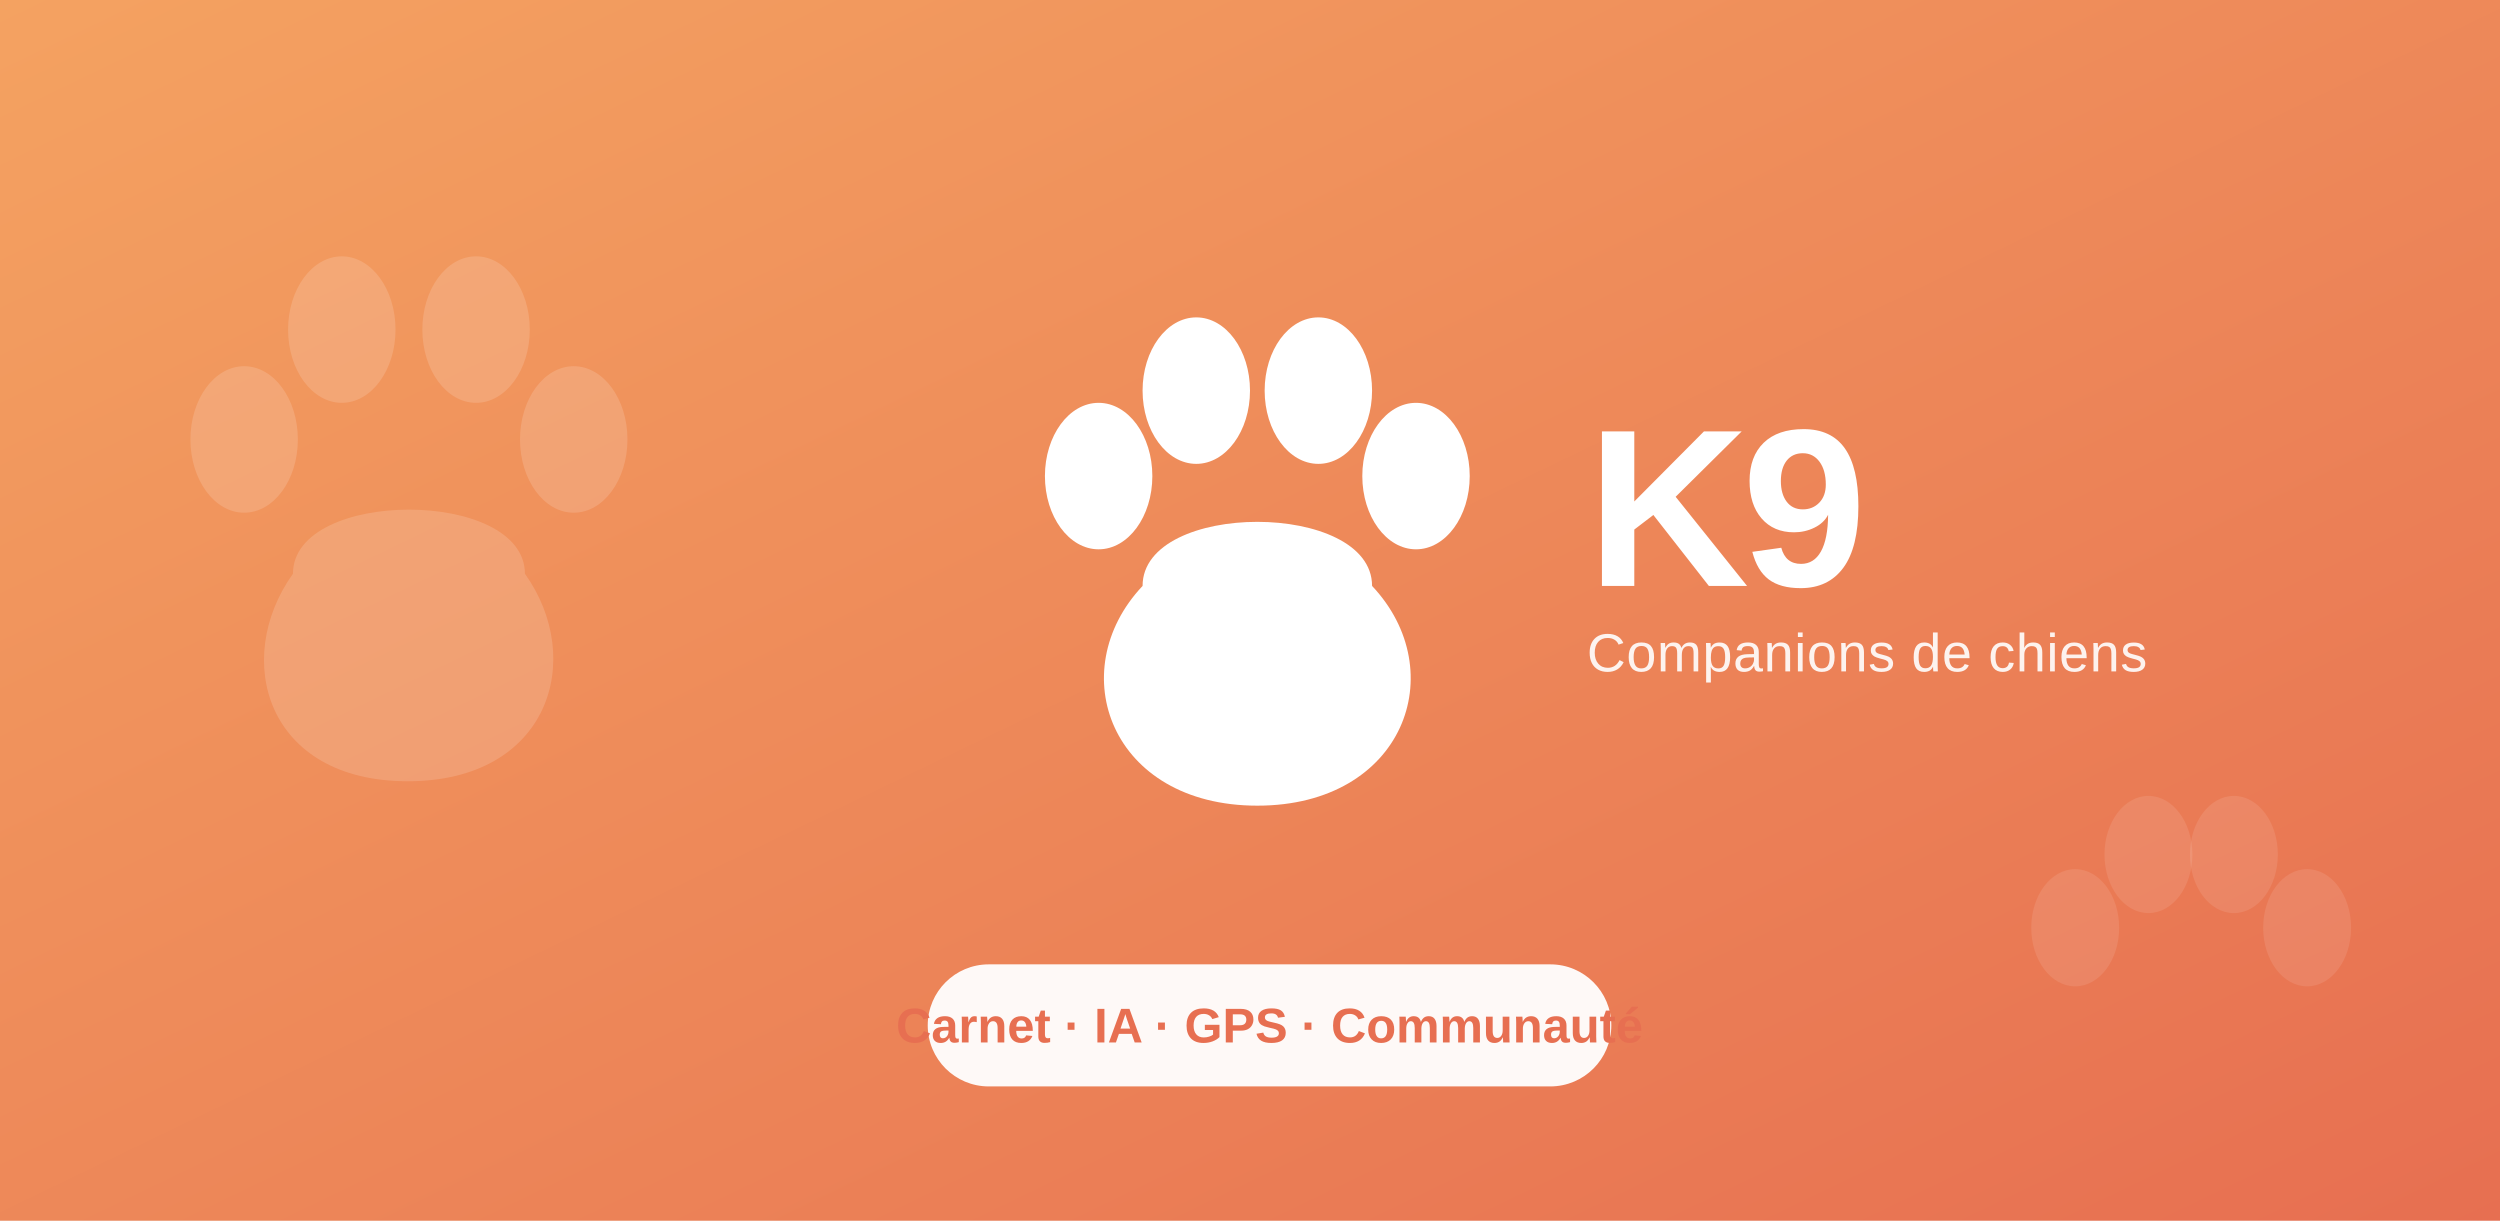
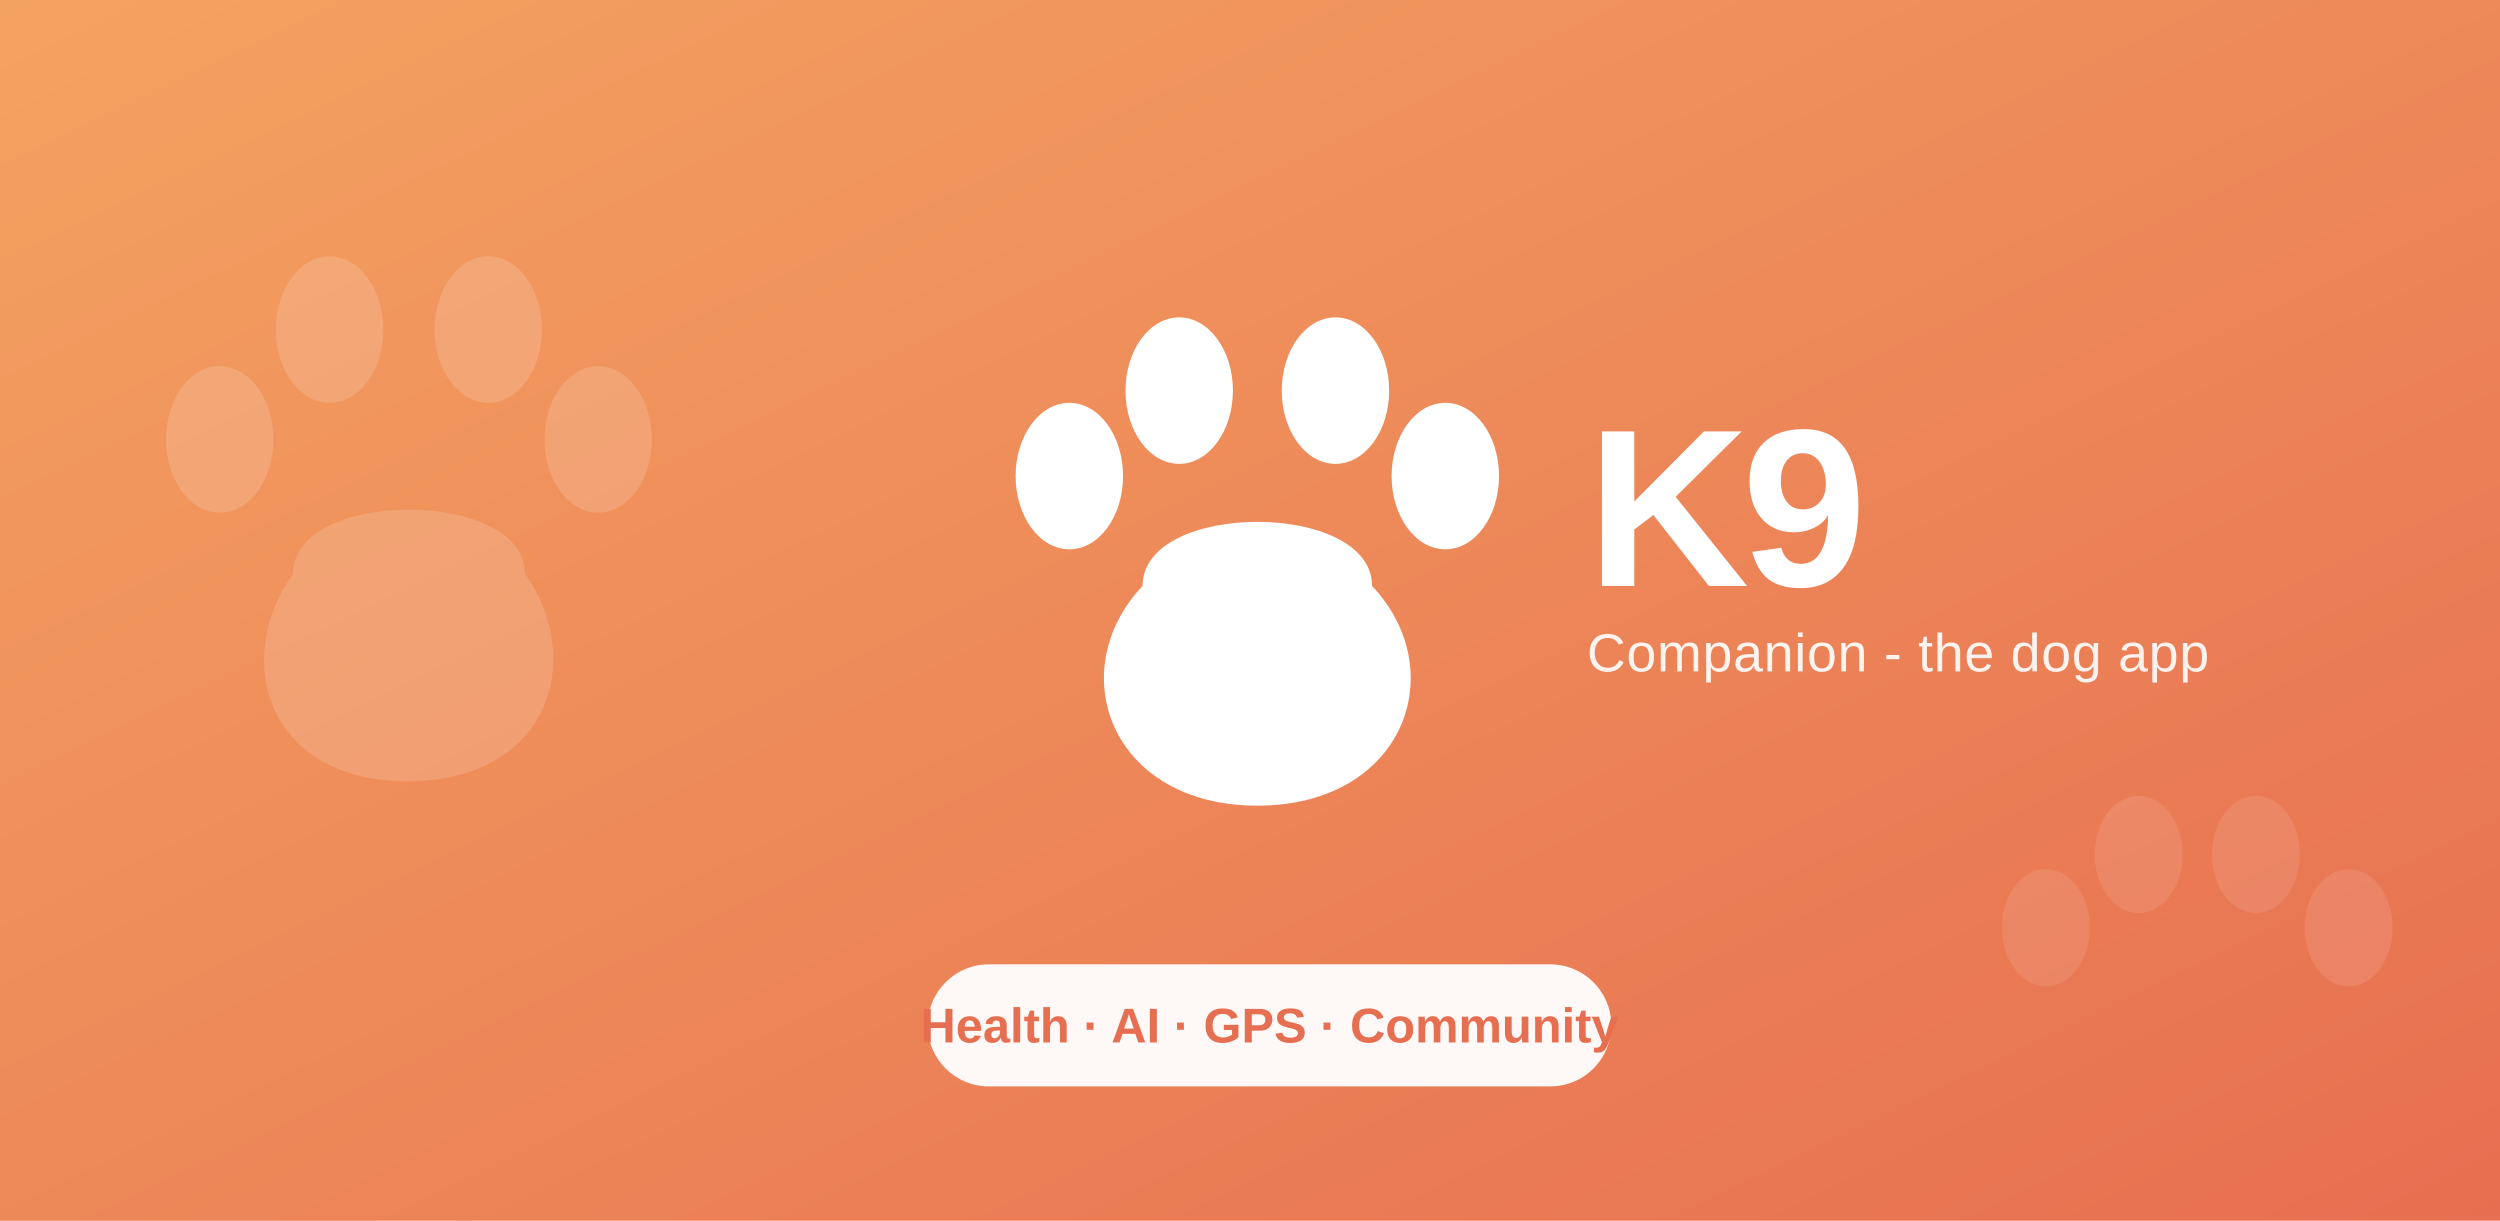
<svg xmlns="http://www.w3.org/2000/svg" viewBox="0 0 1024 500">
  <defs>
    <linearGradient id="bg" x1="0" y1="0" x2="1" y2="1">
      <stop offset="0" stop-color="#f4a261" />
      <stop offset="1" stop-color="#e76f51" />
    </linearGradient>
  </defs>
  <rect x="0" y="0" width="1024" height="500" fill="url(#bg)" />
-   <ellipse cx="100" cy="180" rx="22" ry="30" fill="#ffffff" opacity="0.15" />
-   <ellipse cx="140" cy="135" rx="22" ry="30" fill="#ffffff" opacity="0.15" />
-   <ellipse cx="195" cy="135" rx="22" ry="30" fill="#ffffff" opacity="0.15" />
-   <ellipse cx="235" cy="180" rx="22" ry="30" fill="#ffffff" opacity="0.15" />
+   <ellipse cx="90" cy="180" rx="22" ry="30" fill="#ffffff" opacity="0.15" />
+   <ellipse cx="135" cy="135" rx="22" ry="30" fill="#ffffff" opacity="0.15" />
+   <ellipse cx="200" cy="135" rx="22" ry="30" fill="#ffffff" opacity="0.15" />
+   <ellipse cx="245" cy="180" rx="22" ry="30" fill="#ffffff" opacity="0.15" />
  <path d="M120 235 C 120 200, 215 200, 215 235 C 240 270, 225 320, 167 320 C 109 320, 95 270, 120 235 Z" fill="#ffffff" opacity="0.15" />
-   <ellipse cx="850" cy="380" rx="18" ry="24" fill="#ffffff" opacity="0.10" />
-   <ellipse cx="880" cy="350" rx="18" ry="24" fill="#ffffff" opacity="0.10" />
-   <ellipse cx="915" cy="350" rx="18" ry="24" fill="#ffffff" opacity="0.10" />
-   <ellipse cx="945" cy="380" rx="18" ry="24" fill="#ffffff" opacity="0.10" />
-   <ellipse cx="450" cy="195" rx="22" ry="30" fill="#ffffff" />
-   <ellipse cx="490" cy="160" rx="22" ry="30" fill="#ffffff" />
-   <ellipse cx="540" cy="160" rx="22" ry="30" fill="#ffffff" />
-   <ellipse cx="580" cy="195" rx="22" ry="30" fill="#ffffff" />
+   <ellipse cx="838" cy="380" rx="18" ry="24" fill="#ffffff" opacity="0.10" />
+   <ellipse cx="876" cy="350" rx="18" ry="24" fill="#ffffff" opacity="0.10" />
+   <ellipse cx="924" cy="350" rx="18" ry="24" fill="#ffffff" opacity="0.10" />
+   <ellipse cx="962" cy="380" rx="18" ry="24" fill="#ffffff" opacity="0.10" />
+   <ellipse cx="438" cy="195" rx="22" ry="30" fill="#ffffff" />
+   <ellipse cx="483" cy="160" rx="22" ry="30" fill="#ffffff" />
+   <ellipse cx="547" cy="160" rx="22" ry="30" fill="#ffffff" />
+   <ellipse cx="592" cy="195" rx="22" ry="30" fill="#ffffff" />
  <path d="M468 240 C 468 205, 562 205, 562 240 C 595 275, 575 330, 515 330 C 455 330, 435 275, 468 240 Z" fill="#ffffff" />
  <text x="650" y="240" font-family="-apple-system, BlinkMacSystemFont, 'Helvetica Neue', Arial, sans-serif" font-size="92" font-weight="800" fill="#ffffff" letter-spacing="-3">K9</text>
-   <text x="650" y="275" font-family="-apple-system, BlinkMacSystemFont, 'Helvetica Neue', Arial, sans-serif" font-size="22" font-weight="500" fill="#ffffff" opacity="0.9" letter-spacing="0.3">Companions de chiens</text>
+   <text x="650" y="275" font-family="-apple-system, BlinkMacSystemFont, 'Helvetica Neue', Arial, sans-serif" font-size="22" font-weight="500" fill="#ffffff" opacity="0.9" letter-spacing="0.3">Companion - the dog app</text>
  <rect x="380" y="395" width="280" height="50" rx="25" fill="#ffffff" opacity="0.95" />
-   <text x="520" y="427" text-anchor="middle" font-family="-apple-system, BlinkMacSystemFont, 'Helvetica Neue', Arial, sans-serif" font-size="20" font-weight="800" fill="#e76f51">Carnet · IA · GPS · Communauté</text>
+   <text x="520" y="427" text-anchor="middle" font-family="-apple-system, BlinkMacSystemFont, 'Helvetica Neue', Arial, sans-serif" font-size="20" font-weight="800" fill="#e76f51">Health · AI · GPS · Community</text>
</svg>
